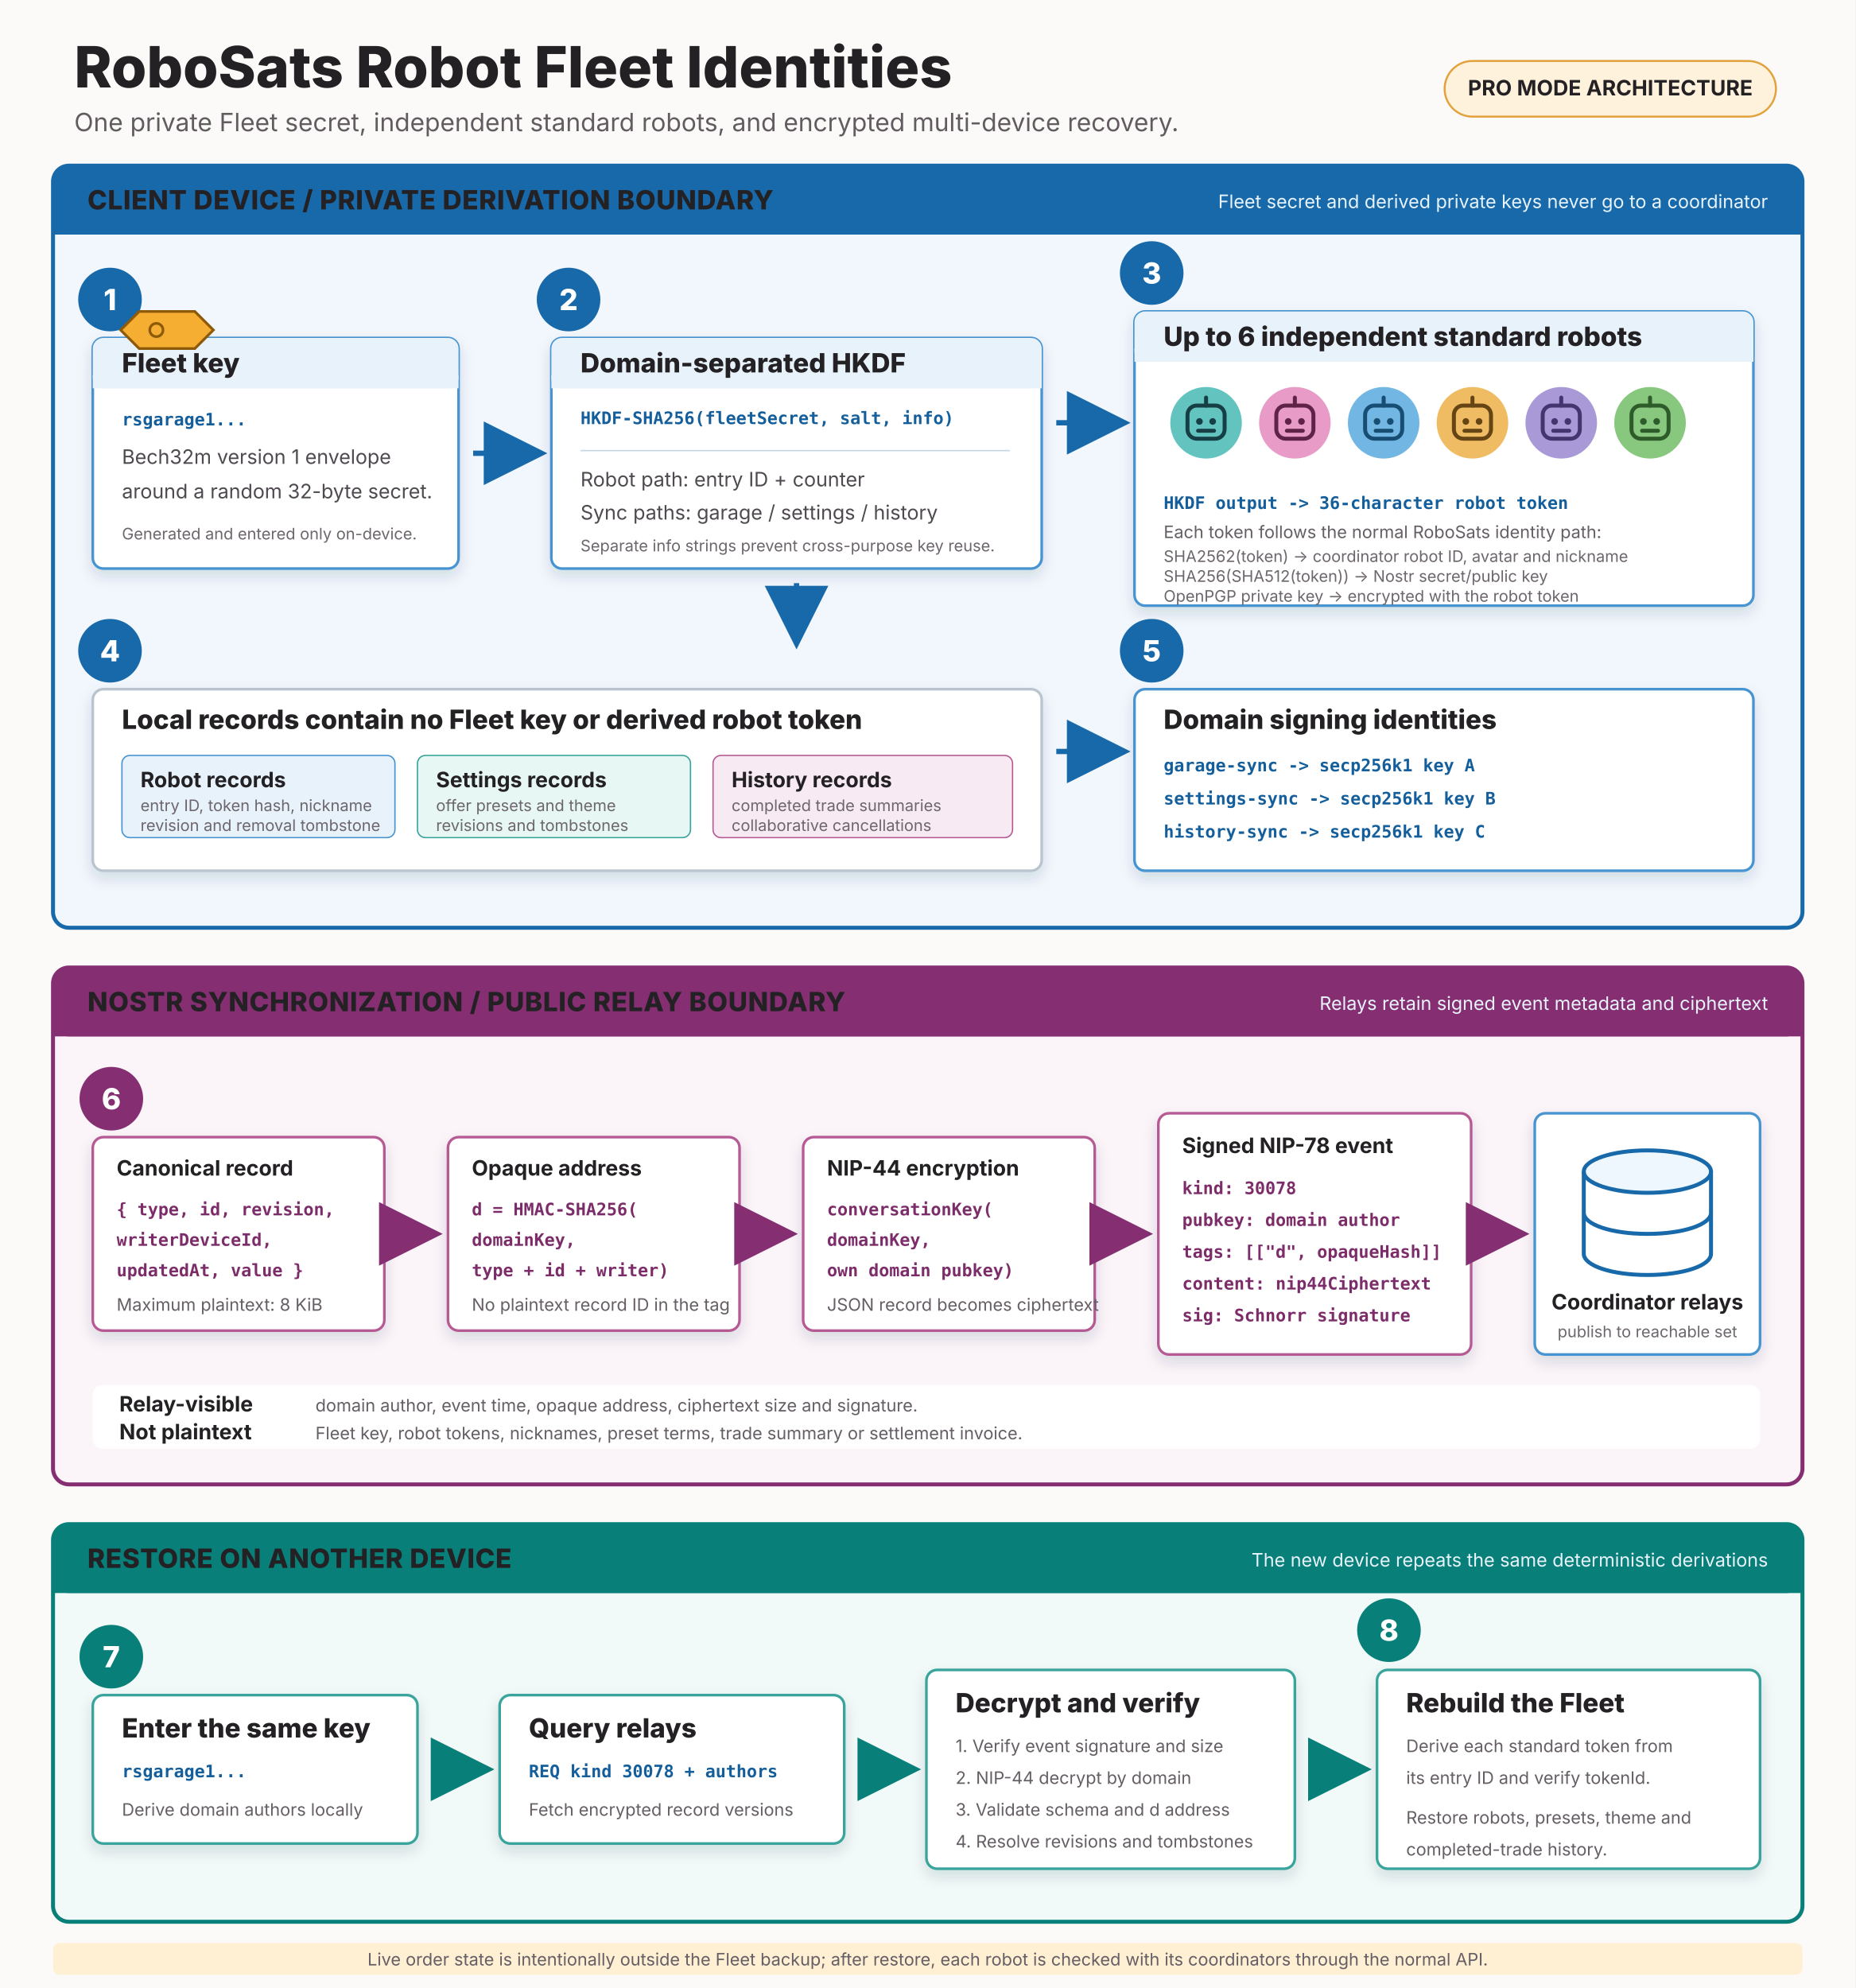
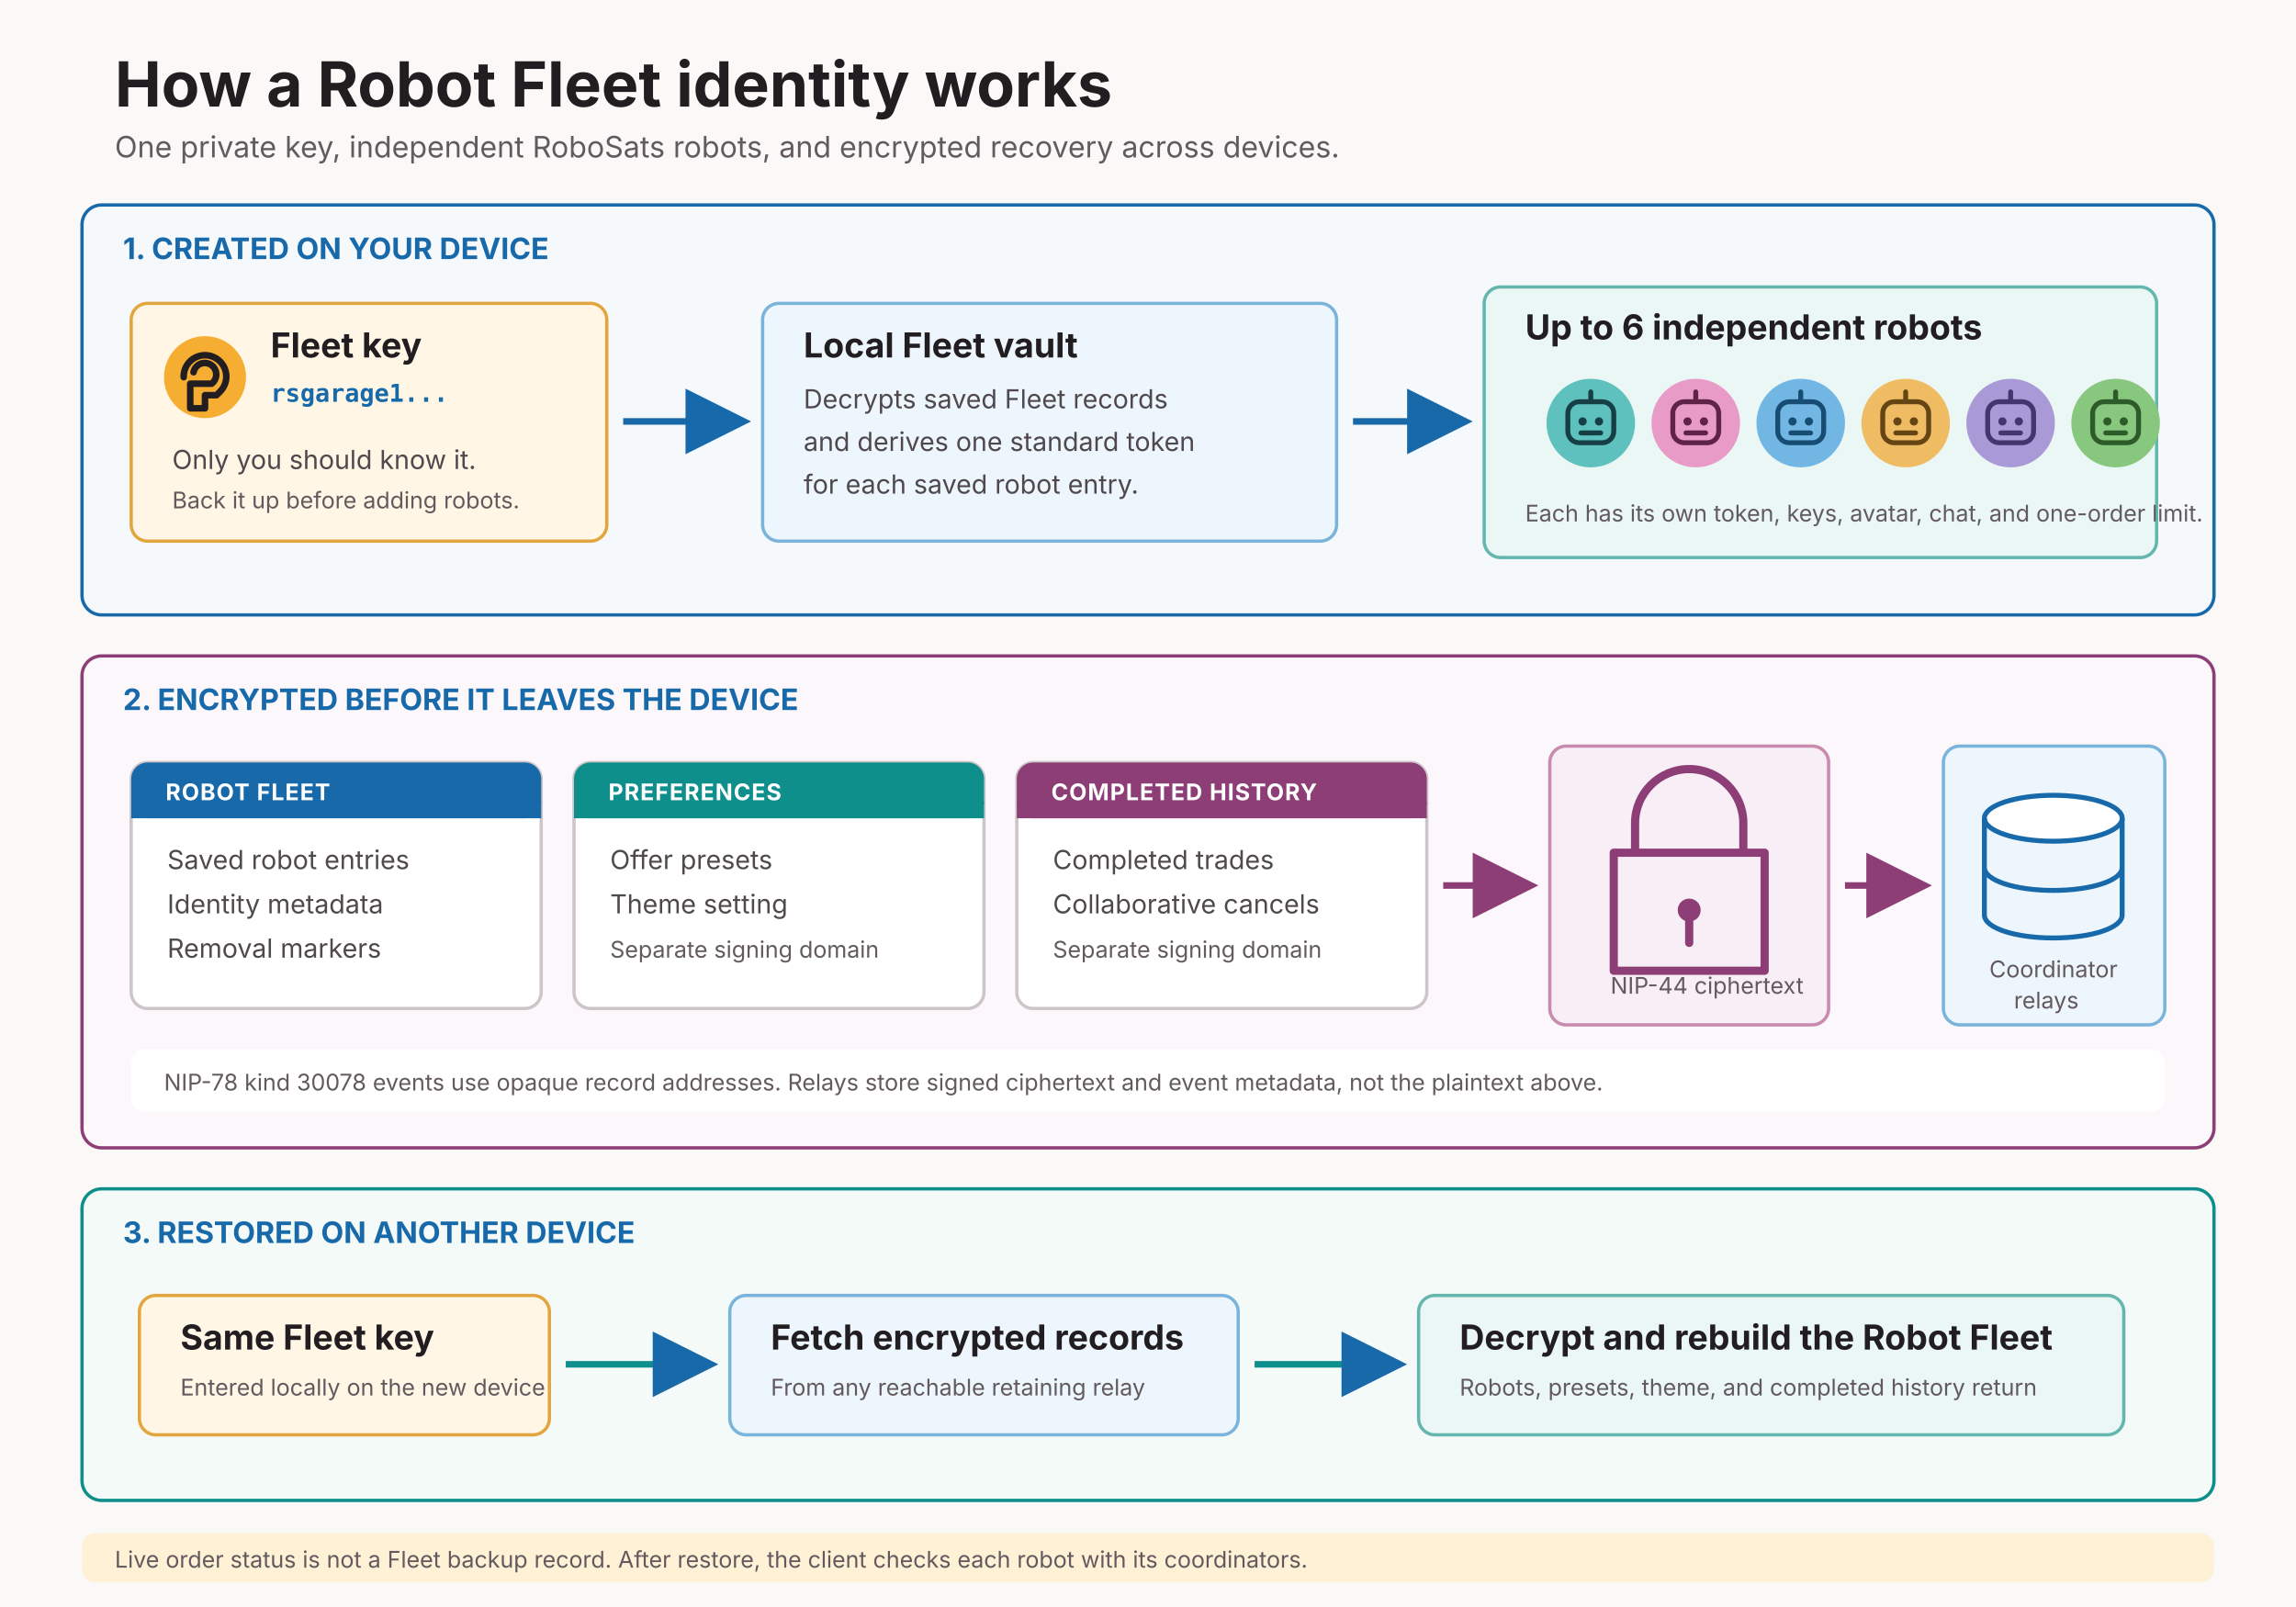
- <svg xmlns="http://www.w3.org/2000/svg" width="1400" height="1500" viewBox="0 0 1400 1500" role="img" aria-labelledby="title desc">
+ <svg xmlns="http://www.w3.org/2000/svg" width="1400" height="980" viewBox="0 0 1400 980" role="img" aria-labelledby="title desc">
  <defs>
-     <filter id="shadow" x="-20%" y="-20%" width="140%" height="150%">
-       <feDropShadow dx="0" dy="5" stdDeviation="5" flood-color="#17324d" flood-opacity=".14" />
-     </filter>
-     <marker id="arrow-blue" markerWidth="12" markerHeight="12" refX="10" refY="6" orient="auto">
-       <path d="M0 0 12 6 0 12Z" fill="#1769aa" />
+     <marker id="arrow-blue" markerWidth="10" markerHeight="10" refX="8" refY="5" orient="auto">
+       <path d="M0 0 10 5 0 10Z" fill="#1769aa" />
    </marker>
-     <marker id="arrow-plum" markerWidth="12" markerHeight="12" refX="10" refY="6" orient="auto">
-       <path d="M0 0 12 6 0 12Z" fill="#852f72" />
-     </marker>
-     <marker id="arrow-teal" markerWidth="12" markerHeight="12" refX="10" refY="6" orient="auto">
-       <path d="M0 0 12 6 0 12Z" fill="#087f78" />
+     <marker id="arrow-plum" markerWidth="10" markerHeight="10" refX="8" refY="5" orient="auto">
+       <path d="M0 0 10 5 0 10Z" fill="#8d3e76" />
    </marker>
    <style>
-       text { font-family: Inter, "DejaVu Sans", Arial, sans-serif; fill: #242124; }
-       .title { font-size: 43px; font-weight: 760; }
-       .subtitle { font-size: 19px; fill: #625b60; }
-       .section-title { font-size: 20px; font-weight: 760; letter-spacing: .02em; }
-       .section-note { font-size: 14px; fill: #e8f3fb; }
-       .step { font-size: 22px; font-weight: 800; fill: #fff; text-anchor: middle; dominant-baseline: central; }
-       .heading { font-size: 20px; font-weight: 760; }
-       .subheading { font-size: 16px; font-weight: 720; }
-       .body { font-size: 15px; fill: #4f4950; }
-       .small { font-size: 13px; fill: #655e65; }
-       .tiny { font-size: 12px; fill: #6d666d; }
-       .mono { font-family: "DejaVu Sans Mono", ui-monospace, monospace; font-size: 13px; font-weight: 650; fill: #145f9b; }
-       .mono-plum { font-family: "DejaVu Sans Mono", ui-monospace, monospace; font-size: 13px; font-weight: 650; fill: #7c2d69; }
-       .box { fill: #fff; stroke: #b9c4ce; stroke-width: 2; filter: url(#shadow); }
-       .box-blue { fill: #fff; stroke: #4794d0; stroke-width: 2; filter: url(#shadow); }
-       .box-plum { fill: #fff; stroke: #b65a94; stroke-width: 2; filter: url(#shadow); }
-       .box-teal { fill: #fff; stroke: #39a49c; stroke-width: 2; filter: url(#shadow); }
-       .line-blue { fill: none; stroke: #1769aa; stroke-width: 4; marker-end: url(#arrow-blue); }
-       .line-plum { fill: none; stroke: #852f72; stroke-width: 4; marker-end: url(#arrow-plum); }
-       .line-teal { fill: none; stroke: #087f78; stroke-width: 4; marker-end: url(#arrow-teal); }
+       .title { font: 700 38px Inter, system-ui, sans-serif; fill: #211d20; }
+       .subtitle { font: 400 18px Inter, system-ui, sans-serif; fill: #625a5e; }
+       .section { font: 700 18px Inter, system-ui, sans-serif; fill: #1769aa; }
+       .heading { font: 700 21px Inter, system-ui, sans-serif; fill: #211d20; }
+       .body { font: 400 16px Inter, system-ui, sans-serif; fill: #4f484c; }
+       .small { font: 400 14px Inter, system-ui, sans-serif; fill: #625a5e; }
+       .label { font: 700 14px Inter, system-ui, sans-serif; fill: #fff; letter-spacing: .04em; }
+       .mono { font: 600 15px ui-monospace, SFMono-Regular, Menlo, monospace; fill: #1769aa; }
+       .box { fill: #fff; stroke: #cdc5c8; stroke-width: 2; }
+       .soft-blue { fill: #edf6fc; stroke: #7ab4db; stroke-width: 2; }
+       .soft-plum { fill: #f8eef5; stroke: #c88aad; stroke-width: 2; }
+       .soft-teal { fill: #eaf7f5; stroke: #64b7ae; stroke-width: 2; }
+       .soft-gold { fill: #fff6e5; stroke: #e2a63e; stroke-width: 2; }
    </style>
  </defs>
-   <rect width="1400" height="1500" fill="#fbfaf9" />
-   <text x="56" y="66" class="title">RoboSats Robot Fleet Identities</text>
-   <text x="56" y="99" class="subtitle">One private Fleet secret, independent standard robots, and encrypted multi-device recovery.</text>
-   <rect x="1090" y="46" width="250" height="42" rx="21" fill="#fff2dc" stroke="#e2a23c" stroke-width="1.5" />
-   <text x="1215" y="72" class="subheading" text-anchor="middle" fill="#80520a">PRO MODE ARCHITECTURE</text>
-   <rect x="40" y="125" width="1320" height="575" rx="12" fill="#f1f7fd" stroke="#1769aa" stroke-width="3" />
-   <rect x="40" y="125" width="1320" height="52" rx="12" fill="#1769aa" />
-   <rect x="40" y="160" width="1320" height="17" fill="#1769aa" />
-   <text x="66" y="158" class="section-title" fill="#fff">CLIENT DEVICE / PRIVATE DERIVATION BOUNDARY</text>
-   <text x="1334" y="157" class="section-note" text-anchor="end">Fleet secret and derived private keys never go to a coordinator</text>
-   <circle cx="83" cy="226" r="24" fill="#1769aa" />
-   <text x="83" y="226" class="step">1</text>
-   <rect x="70" y="255" width="276" height="174" rx="8" class="box-blue" />
-   <rect x="70" y="255" width="276" height="38" rx="8" fill="#e7f2fb" />
-   <rect x="70" y="283" width="276" height="10" fill="#e7f2fb" />
-   <text x="92" y="281" class="heading">Fleet key</text>
-   <text x="92" y="321" class="mono">rsgarage1...</text>
-   <text x="92" y="350" class="body">Bech32m version 1 envelope</text>
-   <text x="92" y="376" class="body">around a random 32-byte secret.</text>
-   <text x="92" y="407" class="tiny">Generated and entered only on-device.</text>
-   <path d="M105 235h42l14 14-14 14h-42l-14-14z" fill="#f5ad32" stroke="#8c5a08" stroke-width="2" />
-   <circle cx="118" cy="249" r="5" fill="none" stroke="#8c5a08" stroke-width="2" />
-   <path d="M357 342H405" class="line-blue" />
-   <circle cx="429" cy="226" r="24" fill="#1769aa" />
-   <text x="429" y="226" class="step">2</text>
-   <rect x="416" y="255" width="370" height="174" rx="8" class="box-blue" />
-   <rect x="416" y="255" width="370" height="38" rx="8" fill="#e7f2fb" />
-   <rect x="416" y="283" width="370" height="10" fill="#e7f2fb" />
-   <text x="438" y="281" class="heading">Domain-separated HKDF</text>
-   <text x="438" y="320" class="mono">HKDF-SHA256(fleetSecret, salt, info)</text>
-   <line x1="438" y1="340" x2="762" y2="340" stroke="#c8d6e2" />
-   <text x="438" y="367" class="body">Robot path: entry ID + counter</text>
-   <text x="438" y="392" class="body">Sync paths: garage / settings / history</text>
-   <text x="438" y="416" class="tiny">Separate info strings prevent cross-purpose key reuse.</text>
-   <path d="M797 319H845" class="line-blue" />
-   <circle cx="869" cy="206" r="24" fill="#1769aa" />
-   <text x="869" y="206" class="step">3</text>
-   <rect x="856" y="235" width="467" height="222" rx="8" class="box-blue" />
-   <rect x="856" y="235" width="467" height="38" rx="8" fill="#e7f2fb" />
-   <rect x="856" y="263" width="467" height="10" fill="#e7f2fb" />
-   <text x="878" y="261" class="heading">Up to 6 independent standard robots</text>
-   <g transform="translate(882 291)">
+   <rect width="1400" height="980" fill="#faf9f7" />
+   <text x="70" y="65" class="title">How a Robot Fleet identity works</text>
+   <text x="70" y="96" class="subtitle">One private key, independent RoboSats robots, and encrypted recovery across devices.</text>
+   <rect x="50" y="125" width="1300" height="250" rx="12" fill="#f5f9fc" stroke="#1769aa" stroke-width="2" />
+   <text x="75" y="158" class="section">1. CREATED ON YOUR DEVICE</text>
+   <rect x="80" y="185" width="290" height="145" rx="10" class="soft-gold" />
+   <circle cx="125" cy="230" r="25" fill="#f5ad32" />
+   <path d="M112 230a13 13 0 1 1 22 9l-2 2h-7v8h-9v-15h13a7 7 0 1 0-11-7" fill="none" stroke="#211d20" stroke-width="4" stroke-linecap="round" stroke-linejoin="round" />
+   <text x="165" y="218" class="heading">Fleet key</text>
+   <text x="165" y="245" class="mono">rsgarage1...</text>
+   <text x="105" y="286" class="body">Only you should know it.</text>
+   <text x="105" y="310" class="small">Back it up before adding robots.</text>
+   <path d="M380 257H450" stroke="#1769aa" stroke-width="4" marker-end="url(#arrow-blue)" />
+   <rect x="465" y="185" width="350" height="145" rx="10" class="soft-blue" />
+   <text x="490" y="218" class="heading">Local Fleet vault</text>
+   <text x="490" y="249" class="body">Decrypts saved Fleet records</text>
+   <text x="490" y="275" class="body">and derives one standard token</text>
+   <text x="490" y="301" class="body">for each saved robot entry.</text>
+   <path d="M825 257H890" stroke="#1769aa" stroke-width="4" marker-end="url(#arrow-blue)" />
+   <rect x="905" y="175" width="410" height="165" rx="10" class="soft-teal" />
+   <text x="930" y="207" class="heading">Up to 6 independent robots</text>
+   <g transform="translate(942 230)">
    <g transform="translate(0 0)">
-       <circle cx="28" cy="28" r="27" fill="#63c4bf" />
+       <circle cx="28" cy="28" r="27" fill="#5ec1bd" />
      <rect x="14" y="15" width="28" height="25" rx="7" fill="none" stroke="#153f45" stroke-width="3" />
      <circle cx="23" cy="27" r="2.5" fill="#153f45" />
      <circle cx="33" cy="27" r="2.5" fill="#153f45" />
      <path d="M22 34h12M28 15V9" stroke="#153f45" stroke-width="3" stroke-linecap="round" />
    </g>
-     <g transform="translate(67 0)">
+     <g transform="translate(64 0)">
      <circle cx="28" cy="28" r="27" fill="#e89bc7" />
      <rect x="14" y="15" width="28" height="25" rx="7" fill="none" stroke="#5f2347" stroke-width="3" />
      <circle cx="23" cy="27" r="2.5" fill="#5f2347" />
      <circle cx="33" cy="27" r="2.5" fill="#5f2347" />
      <path d="M22 34h12M28 15V9" stroke="#5f2347" stroke-width="3" stroke-linecap="round" />
    </g>
-     <g transform="translate(134 0)">
+     <g transform="translate(128 0)">
      <circle cx="28" cy="28" r="27" fill="#72b6e3" />
      <rect x="14" y="15" width="28" height="25" rx="7" fill="none" stroke="#174d72" stroke-width="3" />
      <circle cx="23" cy="27" r="2.5" fill="#174d72" />
      <circle cx="33" cy="27" r="2.5" fill="#174d72" />
      <path d="M22 34h12M28 15V9" stroke="#174d72" stroke-width="3" stroke-linecap="round" />
    </g>
-     <g transform="translate(201 0)">
+     <g transform="translate(192 0)">
      <circle cx="28" cy="28" r="27" fill="#f0bc63" />
      <rect x="14" y="15" width="28" height="25" rx="7" fill="none" stroke="#664514" stroke-width="3" />
      <circle cx="23" cy="27" r="2.5" fill="#664514" />
      <circle cx="33" cy="27" r="2.5" fill="#664514" />
      <path d="M22 34h12M28 15V9" stroke="#664514" stroke-width="3" stroke-linecap="round" />
    </g>
-     <g transform="translate(268 0)">
+     <g transform="translate(256 0)">
      <circle cx="28" cy="28" r="27" fill="#a99ad7" />
      <rect x="14" y="15" width="28" height="25" rx="7" fill="none" stroke="#44356f" stroke-width="3" />
      <circle cx="23" cy="27" r="2.5" fill="#44356f" />
      <circle cx="33" cy="27" r="2.5" fill="#44356f" />
      <path d="M22 34h12M28 15V9" stroke="#44356f" stroke-width="3" stroke-linecap="round" />
    </g>
-     <g transform="translate(335 0)">
+     <g transform="translate(320 0)">
      <circle cx="28" cy="28" r="27" fill="#88c77e" />
      <rect x="14" y="15" width="28" height="25" rx="7" fill="none" stroke="#2e5b2a" stroke-width="3" />
      <circle cx="23" cy="27" r="2.5" fill="#2e5b2a" />
      <circle cx="33" cy="27" r="2.5" fill="#2e5b2a" />
      <path d="M22 34h12M28 15V9" stroke="#2e5b2a" stroke-width="3" stroke-linecap="round" />
    </g>
  </g>
-   <text x="878" y="384" class="mono">HKDF output -&gt; 36-character robot token</text>
-   <text x="878" y="406" class="small">Each token follows the normal RoboSats identity path:</text>
-   <text x="878" y="424" class="tiny">SHA2562(token) -&gt; coordinator robot ID, avatar and nickname</text>
-   <text x="878" y="439" class="tiny">SHA256(SHA512(token)) -&gt; Nostr secret/public key</text>
-   <text x="878" y="454" class="tiny">OpenPGP private key -&gt; encrypted with the robot token</text>
-   <path d="M601 440V482" class="line-blue" />
-   <circle cx="83" cy="491" r="24" fill="#1769aa" />
-   <text x="83" y="491" class="step">4</text>
-   <rect x="70" y="520" width="716" height="137" rx="8" class="box" />
-   <text x="92" y="550" class="heading">Local records contain no Fleet key or derived robot token</text>
-   <g transform="translate(92 570)">
-     <rect width="206" height="62" rx="6" fill="#e7f2fb" stroke="#4794d0" />
-     <text x="14" y="24" class="subheading">Robot records</text>
-     <text x="14" y="42" class="tiny">entry ID, token hash, nickname</text>
-     <text x="14" y="57" class="tiny">revision and removal tombstone</text>
-   </g>
-   <g transform="translate(315 570)">
-     <rect width="206" height="62" rx="6" fill="#e7f7f4" stroke="#39a49c" />
-     <text x="14" y="24" class="subheading">Settings records</text>
-     <text x="14" y="42" class="tiny">offer presets and theme</text>
-     <text x="14" y="57" class="tiny">revisions and tombstones</text>
-   </g>
-   <g transform="translate(538 570)">
-     <rect width="226" height="62" rx="6" fill="#f8eaf3" stroke="#b65a94" />
-     <text x="14" y="24" class="subheading">History records</text>
-     <text x="14" y="42" class="tiny">completed trade summaries</text>
-     <text x="14" y="57" class="tiny">collaborative cancellations</text>
-   </g>
-   <path d="M797 567H845" class="line-blue" />
-   <circle cx="869" cy="491" r="24" fill="#1769aa" />
-   <text x="869" y="491" class="step">5</text>
-   <rect x="856" y="520" width="467" height="137" rx="8" class="box-blue" />
-   <text x="878" y="550" class="heading">Domain signing identities</text>
-   <text x="878" y="582" class="mono">garage-sync   -&gt; secp256k1 key A</text>
-   <text x="878" y="607" class="mono">settings-sync -&gt; secp256k1 key B</text>
-   <text x="878" y="632" class="mono">history-sync  -&gt; secp256k1 key C</text>
-   <rect x="40" y="730" width="1320" height="390" rx="12" fill="#fbf4f9" stroke="#852f72" stroke-width="3" />
-   <rect x="40" y="730" width="1320" height="52" rx="12" fill="#852f72" />
-   <rect x="40" y="765" width="1320" height="17" fill="#852f72" />
-   <text x="66" y="763" class="section-title" fill="#fff">NOSTR SYNCHRONIZATION / PUBLIC RELAY BOUNDARY</text>
-   <text x="1334" y="762" class="section-note" text-anchor="end">Relays retain signed event metadata and ciphertext</text>
-   <circle cx="84" cy="829" r="24" fill="#852f72" />
-   <text x="84" y="829" class="step">6</text>
-   <rect x="70" y="858" width="220" height="146" rx="8" class="box-plum" />
-   <text x="88" y="887" class="subheading">Canonical record</text>
-   <text x="88" y="917" class="mono-plum">{ type, id, revision,</text>
-   <text x="88" y="940" class="mono-plum">  writerDeviceId,</text>
-   <text x="88" y="963" class="mono-plum">  updatedAt, value }</text>
-   <text x="88" y="989" class="small">Maximum plaintext: 8 KiB</text>
-   <path d="M302 931H326" class="line-plum" />
-   <rect x="338" y="858" width="220" height="146" rx="8" class="box-plum" />
-   <text x="356" y="887" class="subheading">Opaque address</text>
-   <text x="356" y="917" class="mono-plum">d = HMAC-SHA256(</text>
-   <text x="356" y="940" class="mono-plum">  domainKey,</text>
-   <text x="356" y="963" class="mono-plum">  type + id + writer)</text>
-   <text x="356" y="989" class="small">No plaintext record ID in the tag</text>
-   <path d="M570 931H594" class="line-plum" />
-   <rect x="606" y="858" width="220" height="146" rx="8" class="box-plum" />
-   <text x="624" y="887" class="subheading">NIP-44 encryption</text>
-   <text x="624" y="917" class="mono-plum">conversationKey(</text>
-   <text x="624" y="940" class="mono-plum">  domainKey,</text>
-   <text x="624" y="963" class="mono-plum">  own domain pubkey)</text>
-   <text x="624" y="989" class="small">JSON record becomes ciphertext</text>
-   <path d="M838 931H862" class="line-plum" />
-   <rect x="874" y="840" width="236" height="182" rx="8" class="box-plum" />
-   <text x="892" y="870" class="subheading">Signed NIP-78 event</text>
-   <text x="892" y="901" class="mono-plum">kind: 30078</text>
-   <text x="892" y="925" class="mono-plum">pubkey: domain author</text>
-   <text x="892" y="949" class="mono-plum">tags: [["d", opaqueHash]]</text>
-   <text x="892" y="973" class="mono-plum">content: nip44Ciphertext</text>
-   <text x="892" y="997" class="mono-plum">sig: Schnorr signature</text>
-   <path d="M1122 931H1146" class="line-plum" />
-   <rect x="1158" y="840" width="170" height="182" rx="8" class="box-blue" />
-   <ellipse cx="1243" cy="884" rx="48" ry="16" fill="#eef7fd" stroke="#1769aa" stroke-width="3" />
-   <path d="M1195 884v62c0 9 21 16 48 16s48-7 48-16v-62M1195 915c0 9 21 16 48 16s48-7 48-16" fill="none" stroke="#1769aa" stroke-width="3" />
-   <text x="1243" y="988" class="subheading" text-anchor="middle">Coordinator relays</text>
-   <text x="1243" y="1009" class="tiny" text-anchor="middle">publish to reachable set</text>
-   <rect x="70" y="1045" width="1258" height="48" rx="7" fill="#fff" />
-   <text x="90" y="1065" class="subheading" fill="#852f72">Relay-visible</text>
-   <text x="238" y="1065" class="small">domain author, event time, opaque address, ciphertext size and signature.</text>
-   <text x="90" y="1086" class="subheading" fill="#087f78">Not plaintext</text>
-   <text x="238" y="1086" class="small">Fleet key, robot tokens, nicknames, preset terms, trade summary or settlement invoice.</text>
-   <rect x="40" y="1150" width="1320" height="300" rx="12" fill="#f1faf8" stroke="#087f78" stroke-width="3" />
-   <rect x="40" y="1150" width="1320" height="52" rx="12" fill="#087f78" />
-   <rect x="40" y="1185" width="1320" height="17" fill="#087f78" />
-   <text x="66" y="1183" class="section-title" fill="#fff">RESTORE ON ANOTHER DEVICE</text>
-   <text x="1334" y="1182" class="section-note" text-anchor="end">The new device repeats the same deterministic derivations</text>
-   <circle cx="84" cy="1250" r="24" fill="#087f78" />
-   <text x="84" y="1250" class="step">7</text>
-   <rect x="70" y="1279" width="245" height="112" rx="8" class="box-teal" />
-   <text x="92" y="1311" class="heading">Enter the same key</text>
-   <text x="92" y="1341" class="mono">rsgarage1...</text>
-   <text x="92" y="1370" class="small">Derive domain authors locally</text>
-   <path d="M327 1335H365" class="line-teal" />
-   <rect x="377" y="1279" width="260" height="112" rx="8" class="box-teal" />
-   <text x="399" y="1311" class="heading">Query relays</text>
-   <text x="399" y="1341" class="mono">REQ kind 30078 + authors</text>
-   <text x="399" y="1370" class="small">Fetch encrypted record versions</text>
-   <path d="M649 1335H687" class="line-teal" />
-   <rect x="699" y="1260" width="278" height="150" rx="8" class="box-teal" />
-   <text x="721" y="1292" class="heading">Decrypt and verify</text>
-   <text x="721" y="1322" class="small">1. Verify event signature and size</text>
-   <text x="721" y="1346" class="small">2. NIP-44 decrypt by domain</text>
-   <text x="721" y="1370" class="small">3. Validate schema and d address</text>
-   <text x="721" y="1394" class="small">4. Resolve revisions and tombstones</text>
-   <path d="M989 1335H1027" class="line-teal" />
-   <circle cx="1048" cy="1230" r="24" fill="#087f78" />
-   <text x="1048" y="1230" class="step">8</text>
-   <rect x="1039" y="1260" width="289" height="150" rx="8" class="box-teal" />
-   <text x="1061" y="1292" class="heading">Rebuild the Fleet</text>
-   <text x="1061" y="1322" class="small">Derive each standard token from</text>
-   <text x="1061" y="1346" class="small">its entry ID and verify tokenId.</text>
-   <text x="1061" y="1376" class="small">Restore robots, presets, theme and</text>
-   <text x="1061" y="1400" class="small">completed-trade history.</text>
-   <rect x="40" y="1466" width="1320" height="24" rx="5" fill="#fff0d4" />
-   <text x="700" y="1483" class="small" text-anchor="middle" fill="#72500d">Live order state is intentionally outside the Fleet backup; after restore, each robot is checked with its coordinators through the normal API.</text>
+   <text x="930" y="318" class="small">Each has its own token, keys, avatar, chat, and one-order limit.</text>
+   <rect x="50" y="400" width="1300" height="300" rx="12" fill="#fbf7fa" stroke="#8d3e76" stroke-width="2" />
+   <text x="75" y="433" class="section" fill="#8d3e76">2. ENCRYPTED BEFORE IT LEAVES THE DEVICE</text>
+   <rect x="80" y="465" width="250" height="150" rx="10" class="box" />
+   <rect x="80" y="465" width="250" height="34" rx="10" fill="#1769aa" />
+   <rect x="80" y="489" width="250" height="10" fill="#1769aa" />
+   <text x="101" y="488" class="label">ROBOT FLEET</text>
+   <text x="102" y="530" class="body">Saved robot entries</text>
+   <text x="102" y="557" class="body">Identity metadata</text>
+   <text x="102" y="584" class="body">Removal markers</text>
+   <rect x="350" y="465" width="250" height="150" rx="10" class="box" />
+   <rect x="350" y="465" width="250" height="34" rx="10" fill="#0f8f8b" />
+   <rect x="350" y="489" width="250" height="10" fill="#0f8f8b" />
+   <text x="371" y="488" class="label">PREFERENCES</text>
+   <text x="372" y="530" class="body">Offer presets</text>
+   <text x="372" y="557" class="body">Theme setting</text>
+   <text x="372" y="584" class="small">Separate signing domain</text>
+   <rect x="620" y="465" width="250" height="150" rx="10" class="box" />
+   <rect x="620" y="465" width="250" height="34" rx="10" fill="#8d3e76" />
+   <rect x="620" y="489" width="250" height="10" fill="#8d3e76" />
+   <text x="641" y="488" class="label">COMPLETED HISTORY</text>
+   <text x="642" y="530" class="body">Completed trades</text>
+   <text x="642" y="557" class="body">Collaborative cancels</text>
+   <text x="642" y="584" class="small">Separate signing domain</text>
+   <path d="M880 540H930" stroke="#8d3e76" stroke-width="4" marker-end="url(#arrow-plum)" />
+   <rect x="945" y="455" width="170" height="170" rx="10" class="soft-plum" />
+   <path d="M997 520v-18a33 33 0 0 1 66 0v18M984 520h92v72h-92z" fill="none" stroke="#8d3e76" stroke-width="5" stroke-linejoin="round" />
+   <circle cx="1030" cy="555" r="7" fill="#8d3e76" />
+   <path d="M1030 562v13" stroke="#8d3e76" stroke-width="5" stroke-linecap="round" />
+   <text x="982" y="606" class="small">NIP-44 ciphertext</text>
+   <path d="M1125 540H1170" stroke="#8d3e76" stroke-width="4" marker-end="url(#arrow-plum)" />
+   <rect x="1185" y="455" width="135" height="170" rx="10" class="soft-blue" />
+   <ellipse cx="1252" cy="499" rx="42" ry="14" fill="#fff" stroke="#1769aa" stroke-width="3" />
+   <path d="M1210 499v59c0 8 19 14 42 14s42-6 42-14v-59M1210 529c0 8 19 14 42 14s42-6 42-14" fill="none" stroke="#1769aa" stroke-width="3" />
+   <text x="1213" y="596" class="small">Coordinator</text>
+   <text x="1228" y="615" class="small">relays</text>
+   <rect x="80" y="640" width="1240" height="38" rx="8" fill="#fff" />
+   <text x="100" y="665" class="small">NIP-78 kind 30078 events use opaque record addresses. Relays store signed ciphertext and event metadata, not the plaintext above.</text>
+   <rect x="50" y="725" width="1300" height="190" rx="12" fill="#f4faf8" stroke="#0f8f8b" stroke-width="2" />
+   <text x="75" y="758" class="section" fill="#0f8f8b">3. RESTORED ON ANOTHER DEVICE</text>
+   <rect x="85" y="790" width="250" height="85" rx="10" class="soft-gold" />
+   <text x="110" y="823" class="heading">Same Fleet key</text>
+   <text x="110" y="851" class="small">Entered locally on the new device</text>
+   <path d="M345 832H430" stroke="#0f8f8b" stroke-width="4" marker-end="url(#arrow-blue)" />
+   <rect x="445" y="790" width="310" height="85" rx="10" class="soft-blue" />
+   <text x="470" y="823" class="heading">Fetch encrypted records</text>
+   <text x="470" y="851" class="small">From any reachable retaining relay</text>
+   <path d="M765 832H850" stroke="#0f8f8b" stroke-width="4" marker-end="url(#arrow-blue)" />
+   <rect x="865" y="790" width="430" height="85" rx="10" class="soft-teal" />
+   <text x="890" y="823" class="heading">Decrypt and rebuild the Robot Fleet</text>
+   <text x="890" y="851" class="small">Robots, presets, theme, and completed history return</text>
+   <rect x="50" y="935" width="1300" height="30" rx="8" fill="#fff1d6" />
+   <text x="70" y="956" class="small" fill="#6c4a0b">Live order status is not a Fleet backup record. After restore, the client checks each robot with its coordinators.</text>
</svg>
